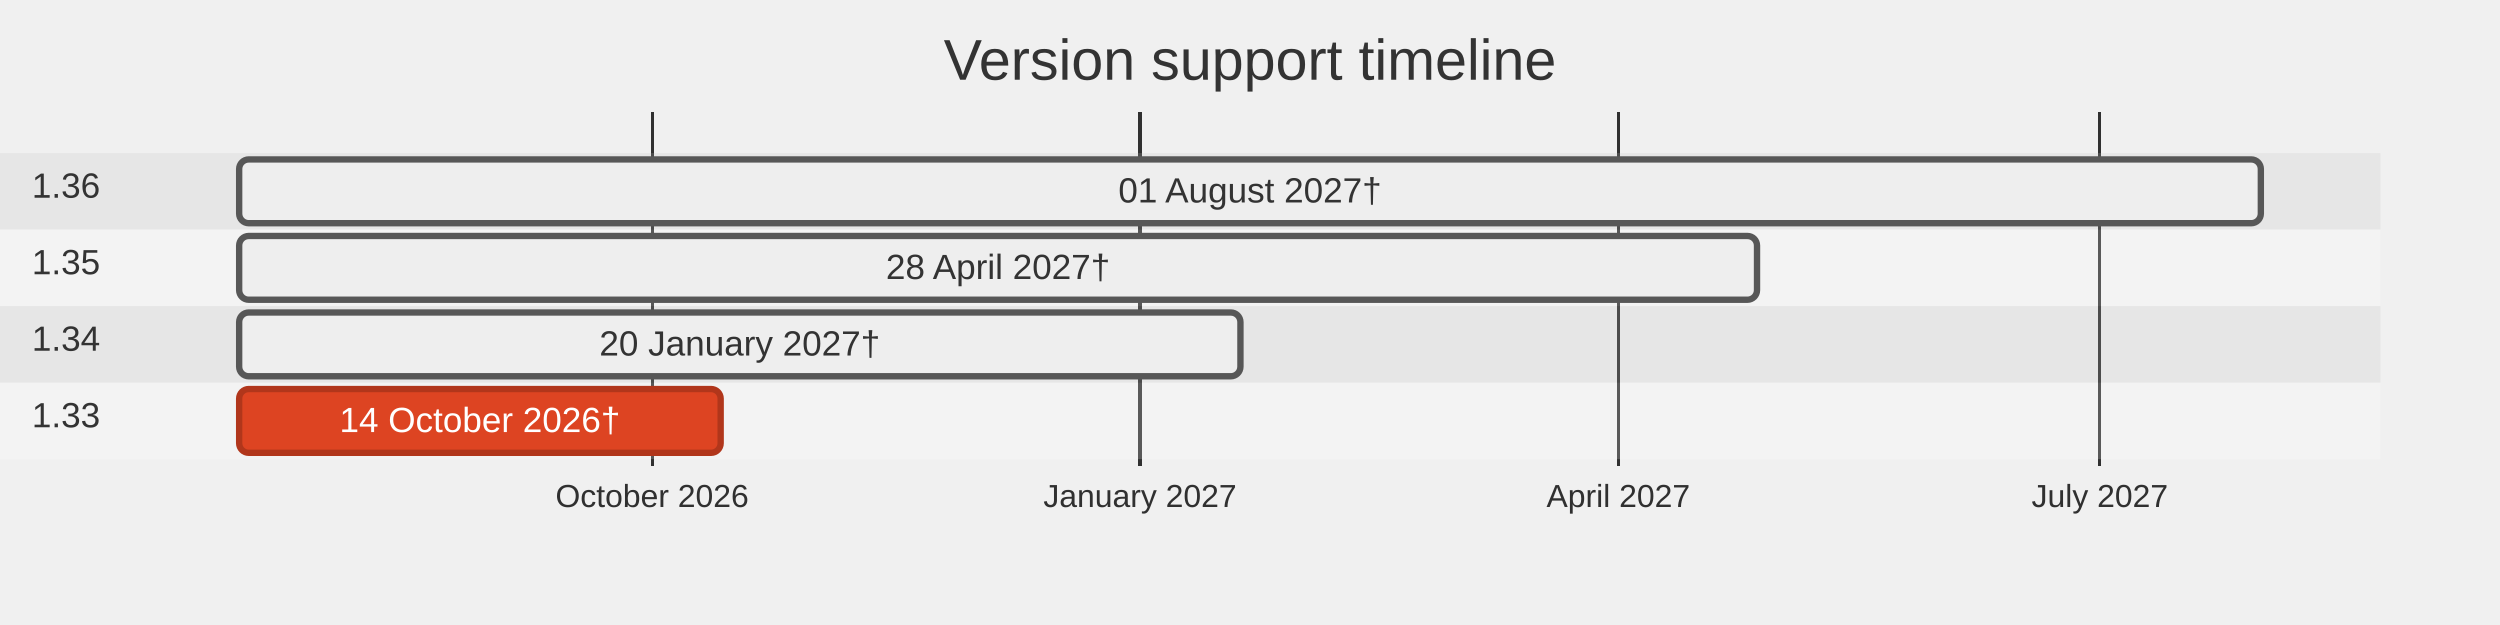
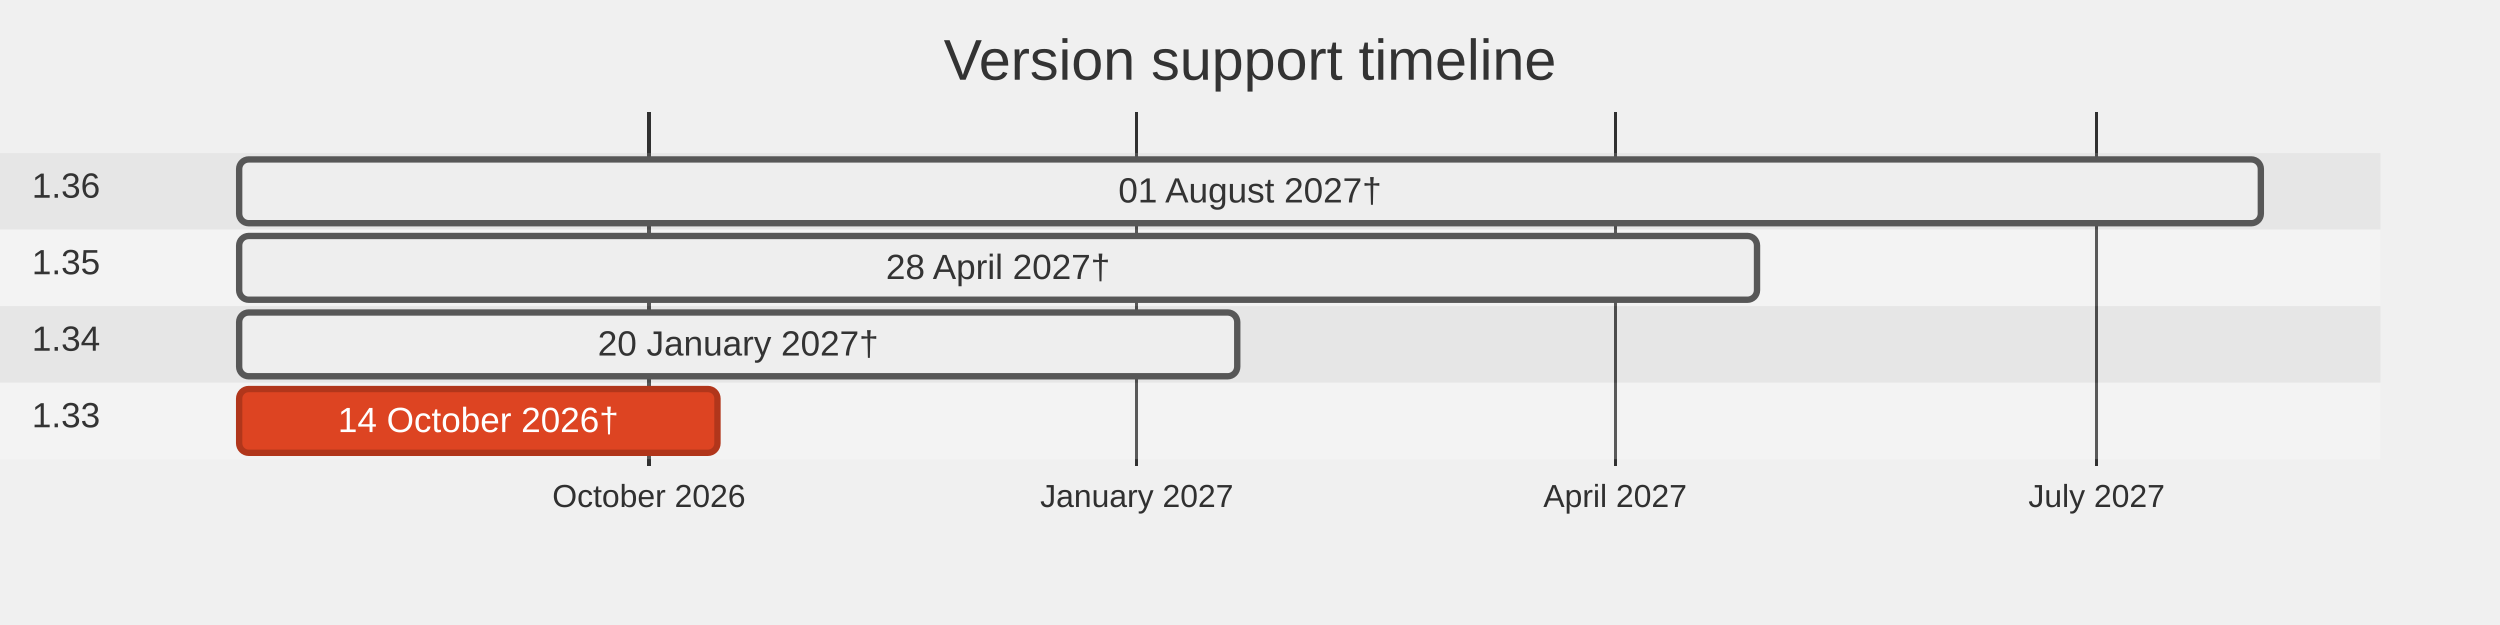
<svg xmlns="http://www.w3.org/2000/svg" id="my-svg" width="100%" viewBox="0 0 784 196" style="max-width: 784px; background-color: white;" role="graphics-document document" aria-roledescription="gantt">
  <style>#my-svg{font-family:"trebuchet ms",verdana,arial,sans-serif;font-size:16px;fill:#000000;}@keyframes edge-animation-frame{from{stroke-dashoffset:0;}}@keyframes dash{to{stroke-dashoffset:0;}}#my-svg .edge-animation-slow{stroke-dasharray:9,5!important;stroke-dashoffset:900;animation:dash 50s linear infinite;stroke-linecap:round;}#my-svg .edge-animation-fast{stroke-dasharray:9,5!important;stroke-dashoffset:900;animation:dash 20s linear infinite;stroke-linecap:round;}#my-svg .error-icon{fill:#552222;}#my-svg .error-text{fill:#552222;stroke:#552222;}#my-svg .edge-thickness-normal{stroke-width:1px;}#my-svg .edge-thickness-thick{stroke-width:3.5px;}#my-svg .edge-pattern-solid{stroke-dasharray:0;}#my-svg .edge-thickness-invisible{stroke-width:0;fill:none;}#my-svg .edge-pattern-dashed{stroke-dasharray:3;}#my-svg .edge-pattern-dotted{stroke-dasharray:2;}#my-svg .marker{fill:#666;stroke:#666;}#my-svg .marker.cross{stroke:#666;}#my-svg svg{font-family:"trebuchet ms",verdana,arial,sans-serif;font-size:16px;}#my-svg p{margin:0;}#my-svg .mermaid-main-font{font-family:"trebuchet ms",verdana,arial,sans-serif;}#my-svg .exclude-range{fill:#eeeeee;}#my-svg .section{stroke:none;opacity:0.2;}#my-svg .section0{fill:hsl(0, 0%, 73.922%);}#my-svg .section2{fill:hsl(0, 0%, 73.922%);}#my-svg .section1,#my-svg .section3{fill:white;opacity:0.2;}#my-svg .sectionTitle0{fill:#333;}#my-svg .sectionTitle1{fill:#333;}#my-svg .sectionTitle2{fill:#333;}#my-svg .sectionTitle3{fill:#333;}#my-svg .sectionTitle{text-anchor:start;font-family:"trebuchet ms",verdana,arial,sans-serif;}#my-svg .grid .tick{stroke:hsl(0, 0%, 90%);opacity:0.8;shape-rendering:crispEdges;}#my-svg .grid .tick text{font-family:"trebuchet ms",verdana,arial,sans-serif;fill:#000000;}#my-svg .grid path{stroke-width:0;}#my-svg .today{fill:none;stroke:#d42;stroke-width:2px;}#my-svg .task{stroke-width:2;}#my-svg .taskText{text-anchor:middle;font-family:"trebuchet ms",verdana,arial,sans-serif;}#my-svg .taskTextOutsideRight{fill:#333;text-anchor:start;font-family:"trebuchet ms",verdana,arial,sans-serif;}#my-svg .taskTextOutsideLeft{fill:#333;text-anchor:end;}#my-svg .task.clickable{cursor:pointer;}#my-svg .taskText.clickable{cursor:pointer;fill:#003163!important;font-weight:bold;}#my-svg .taskTextOutsideLeft.clickable{cursor:pointer;fill:#003163!important;font-weight:bold;}#my-svg .taskTextOutsideRight.clickable{cursor:pointer;fill:#003163!important;font-weight:bold;}#my-svg .taskText0,#my-svg .taskText1,#my-svg .taskText2,#my-svg .taskText3{fill:white;}#my-svg .task0,#my-svg .task1,#my-svg .task2,#my-svg .task3{fill:#707070;stroke:hsl(0, 0%, 33.922%);}#my-svg .taskTextOutside0,#my-svg .taskTextOutside2{fill:#333;}#my-svg .taskTextOutside1,#my-svg .taskTextOutside3{fill:#333;}#my-svg .active0,#my-svg .active1,#my-svg .active2,#my-svg .active3{fill:#eee;stroke:hsl(0, 0%, 33.922%);}#my-svg .activeText0,#my-svg .activeText1,#my-svg .activeText2,#my-svg .activeText3{fill:#333!important;}#my-svg .done0,#my-svg .done1,#my-svg .done2,#my-svg .done3{stroke:#666;fill:#bbb;stroke-width:2;}#my-svg .doneText0,#my-svg .doneText1,#my-svg .doneText2,#my-svg .doneText3{fill:#333!important;}#my-svg .doneText0.taskTextOutsideLeft,#my-svg .doneText0.taskTextOutsideRight,#my-svg .doneText1.taskTextOutsideLeft,#my-svg .doneText1.taskTextOutsideRight,#my-svg .doneText2.taskTextOutsideLeft,#my-svg .doneText2.taskTextOutsideRight,#my-svg .doneText3.taskTextOutsideLeft,#my-svg .doneText3.taskTextOutsideRight{fill:#333!important;}#my-svg .crit0,#my-svg .crit1,#my-svg .crit2,#my-svg .crit3{stroke:hsl(10.909, 73.333%, 40%);fill:#d42;stroke-width:2;}#my-svg .activeCrit0,#my-svg .activeCrit1,#my-svg .activeCrit2,#my-svg .activeCrit3{stroke:hsl(10.909, 73.333%, 40%);fill:#eee;stroke-width:2;}#my-svg .doneCrit0,#my-svg .doneCrit1,#my-svg .doneCrit2,#my-svg .doneCrit3{stroke:hsl(10.909, 73.333%, 40%);fill:#bbb;stroke-width:2;cursor:pointer;shape-rendering:crispEdges;}#my-svg .milestone{transform:rotate(45deg) scale(0.8,0.8);}#my-svg .milestoneText{font-style:italic;}#my-svg .doneCritText0,#my-svg .doneCritText1,#my-svg .doneCritText2,#my-svg .doneCritText3{fill:#333!important;}#my-svg .doneCritText0.taskTextOutsideLeft,#my-svg .doneCritText0.taskTextOutsideRight,#my-svg .doneCritText1.taskTextOutsideLeft,#my-svg .doneCritText1.taskTextOutsideRight,#my-svg .doneCritText2.taskTextOutsideLeft,#my-svg .doneCritText2.taskTextOutsideRight,#my-svg .doneCritText3.taskTextOutsideLeft,#my-svg .doneCritText3.taskTextOutsideRight{fill:#333!important;}#my-svg .vert{stroke:#d42;}#my-svg .vertText{font-size:15px;text-anchor:middle;fill:#d42!important;}#my-svg .activeCritText0,#my-svg .activeCritText1,#my-svg .activeCritText2,#my-svg .activeCritText3{fill:#333!important;}#my-svg .titleText{text-anchor:middle;font-size:18px;fill:#333;font-family:"trebuchet ms",verdana,arial,sans-serif;}#my-svg .node .neo-node{stroke:#999;}#my-svg [data-look="neo"].node rect,#my-svg [data-look="neo"].cluster rect,#my-svg [data-look="neo"].node polygon{stroke:url(#my-svg-gradient);filter:drop-shadow( 1px 2px 2px rgba(185,185,185,1));}#my-svg [data-look="neo"].swimlane.cluster rect{filter:none;}#my-svg [data-look="neo"].node path{stroke:url(#my-svg-gradient);stroke-width:1px;}#my-svg [data-look="neo"].node .outer-path{filter:drop-shadow( 1px 2px 2px rgba(185,185,185,1));}#my-svg [data-look="neo"].node .neo-line path{stroke:#999;filter:none;}#my-svg [data-look="neo"].node circle{stroke:url(#my-svg-gradient);filter:drop-shadow( 1px 2px 2px rgba(185,185,185,1));}#my-svg [data-look="neo"].node circle .state-start{fill:#000000;}#my-svg [data-look="neo"].icon-shape .icon{fill:url(#my-svg-gradient);filter:drop-shadow( 1px 2px 2px rgba(185,185,185,1));}#my-svg [data-look="neo"].icon-shape .icon-neo path{stroke:url(#my-svg-gradient);filter:drop-shadow( 1px 2px 2px rgba(185,185,185,1));}#my-svg :root{--mermaid-font-family:"trebuchet ms",verdana,arial,sans-serif;}</style>
  <g />
  <g class="grid" transform="translate(75, 146)" fill="none" font-size="10" font-family="sans-serif" text-anchor="middle">
    <path class="domain" stroke="currentColor" d="M0.5,-111V0.5H634.5V-111" />
-     <g class="tick" opacity="1" transform="translate(129.5,0)">
+     <g class="tick" opacity="1" transform="translate(128.5,0)">
      <line stroke="currentColor" y2="-111" />
      <text fill="#000" y="3" dy="1em" stroke="none" font-size="10" style="text-anchor: middle;"> October 2026</text>
    </g>
-     <g class="tick" opacity="1" transform="translate(282.5,0)">
+     <g class="tick" opacity="1" transform="translate(281.5,0)">
      <line stroke="currentColor" y2="-111" />
      <text fill="#000" y="3" dy="1em" stroke="none" font-size="10" style="text-anchor: middle;"> January 2027</text>
    </g>
-     <g class="tick" opacity="1" transform="translate(432.5,0)">
+     <g class="tick" opacity="1" transform="translate(431.5,0)">
      <line stroke="currentColor" y2="-111" />
      <text fill="#000" y="3" dy="1em" stroke="none" font-size="10" style="text-anchor: middle;"> April 2027</text>
    </g>
-     <g class="tick" opacity="1" transform="translate(583.5,0)">
+     <g class="tick" opacity="1" transform="translate(582.5,0)">
      <line stroke="currentColor" y2="-111" />
      <text fill="#000" y="3" dy="1em" stroke="none" font-size="10" style="text-anchor: middle;"> July 2027</text>
    </g>
  </g>
  <g>
    <rect x="0" y="48" width="746.5" height="24" class="section section0" />
    <rect x="0" y="72" width="746.5" height="24" class="section section1" />
    <rect x="0" y="96" width="746.5" height="24" class="section section2" />
    <rect x="0" y="120" width="746.5" height="24" class="section section3" />
  </g>
  <g>
    <rect id="my-svg-task1" rx="3" ry="3" x="75" y="50" width="634" height="20" transform-origin="392px 60px" class="task active0" />
    <rect id="my-svg-task2" rx="3" ry="3" x="75" y="74" width="476" height="20" transform-origin="313px 84px" class="task active1" />
-     <rect id="my-svg-task3" rx="3" ry="3" x="75" y="98" width="314" height="20" transform-origin="232px 108px" class="task active2" />
-     <rect id="my-svg-task4" rx="3" ry="3" x="75" y="122" width="151" height="20" transform-origin="150.5px 132px" class="task crit3" />
+     <rect id="my-svg-task3" rx="3" ry="3" x="75" y="98" width="313" height="20" transform-origin="231.5px 108px" class="task active2" />
+     <rect id="my-svg-task4" rx="3" ry="3" x="75" y="122" width="150" height="20" transform-origin="150px 132px" class="task crit3" />
    <text id="my-svg-task1-text" font-size="11" x="392" y="63.5" class="taskText taskText0 activeText0 width-93.47900390625">01 August 2027†     </text>
    <text id="my-svg-task2-text" font-size="11" x="313" y="87.5" class="taskText taskText1 activeText1 width-80.12646484375">28 April 2027†      </text>
-     <text id="my-svg-task3-text" font-size="11" x="232" y="111.5" class="taskText taskText2 activeText2 width-96.685546875">20 January 2027†    </text>
-     <text id="my-svg-task4-text" font-size="11" x="150.5" y="135.5" class="taskText taskText3  critText3 width-99.005859375">14 October 2026†    </text>
+     <text id="my-svg-task3-text" font-size="11" x="231.5" y="111.5" class="taskText taskText2 activeText2 width-96.685546875">20 January 2027†    </text>
+     <text id="my-svg-task4-text" font-size="11" x="150" y="135.5" class="taskText taskText3  critText3 width-99.005859375">14 October 2026†    </text>
  </g>
  <g>
    <text dy="0em" x="10" y="62" font-size="11" class="sectionTitle sectionTitle0">
      <tspan alignment-baseline="central" x="10">1.36</tspan>
    </text>
    <text dy="0em" x="10" y="86" font-size="11" class="sectionTitle sectionTitle1">
      <tspan alignment-baseline="central" x="10">1.35</tspan>
    </text>
    <text dy="0em" x="10" y="110" font-size="11" class="sectionTitle sectionTitle2">
      <tspan alignment-baseline="central" x="10">1.34</tspan>
    </text>
    <text dy="0em" x="10" y="134" font-size="11" class="sectionTitle sectionTitle3">
      <tspan alignment-baseline="central" x="10">1.33</tspan>
    </text>
  </g>
  <text x="392" y="25" class="titleText">Version support timeline</text>
</svg>
